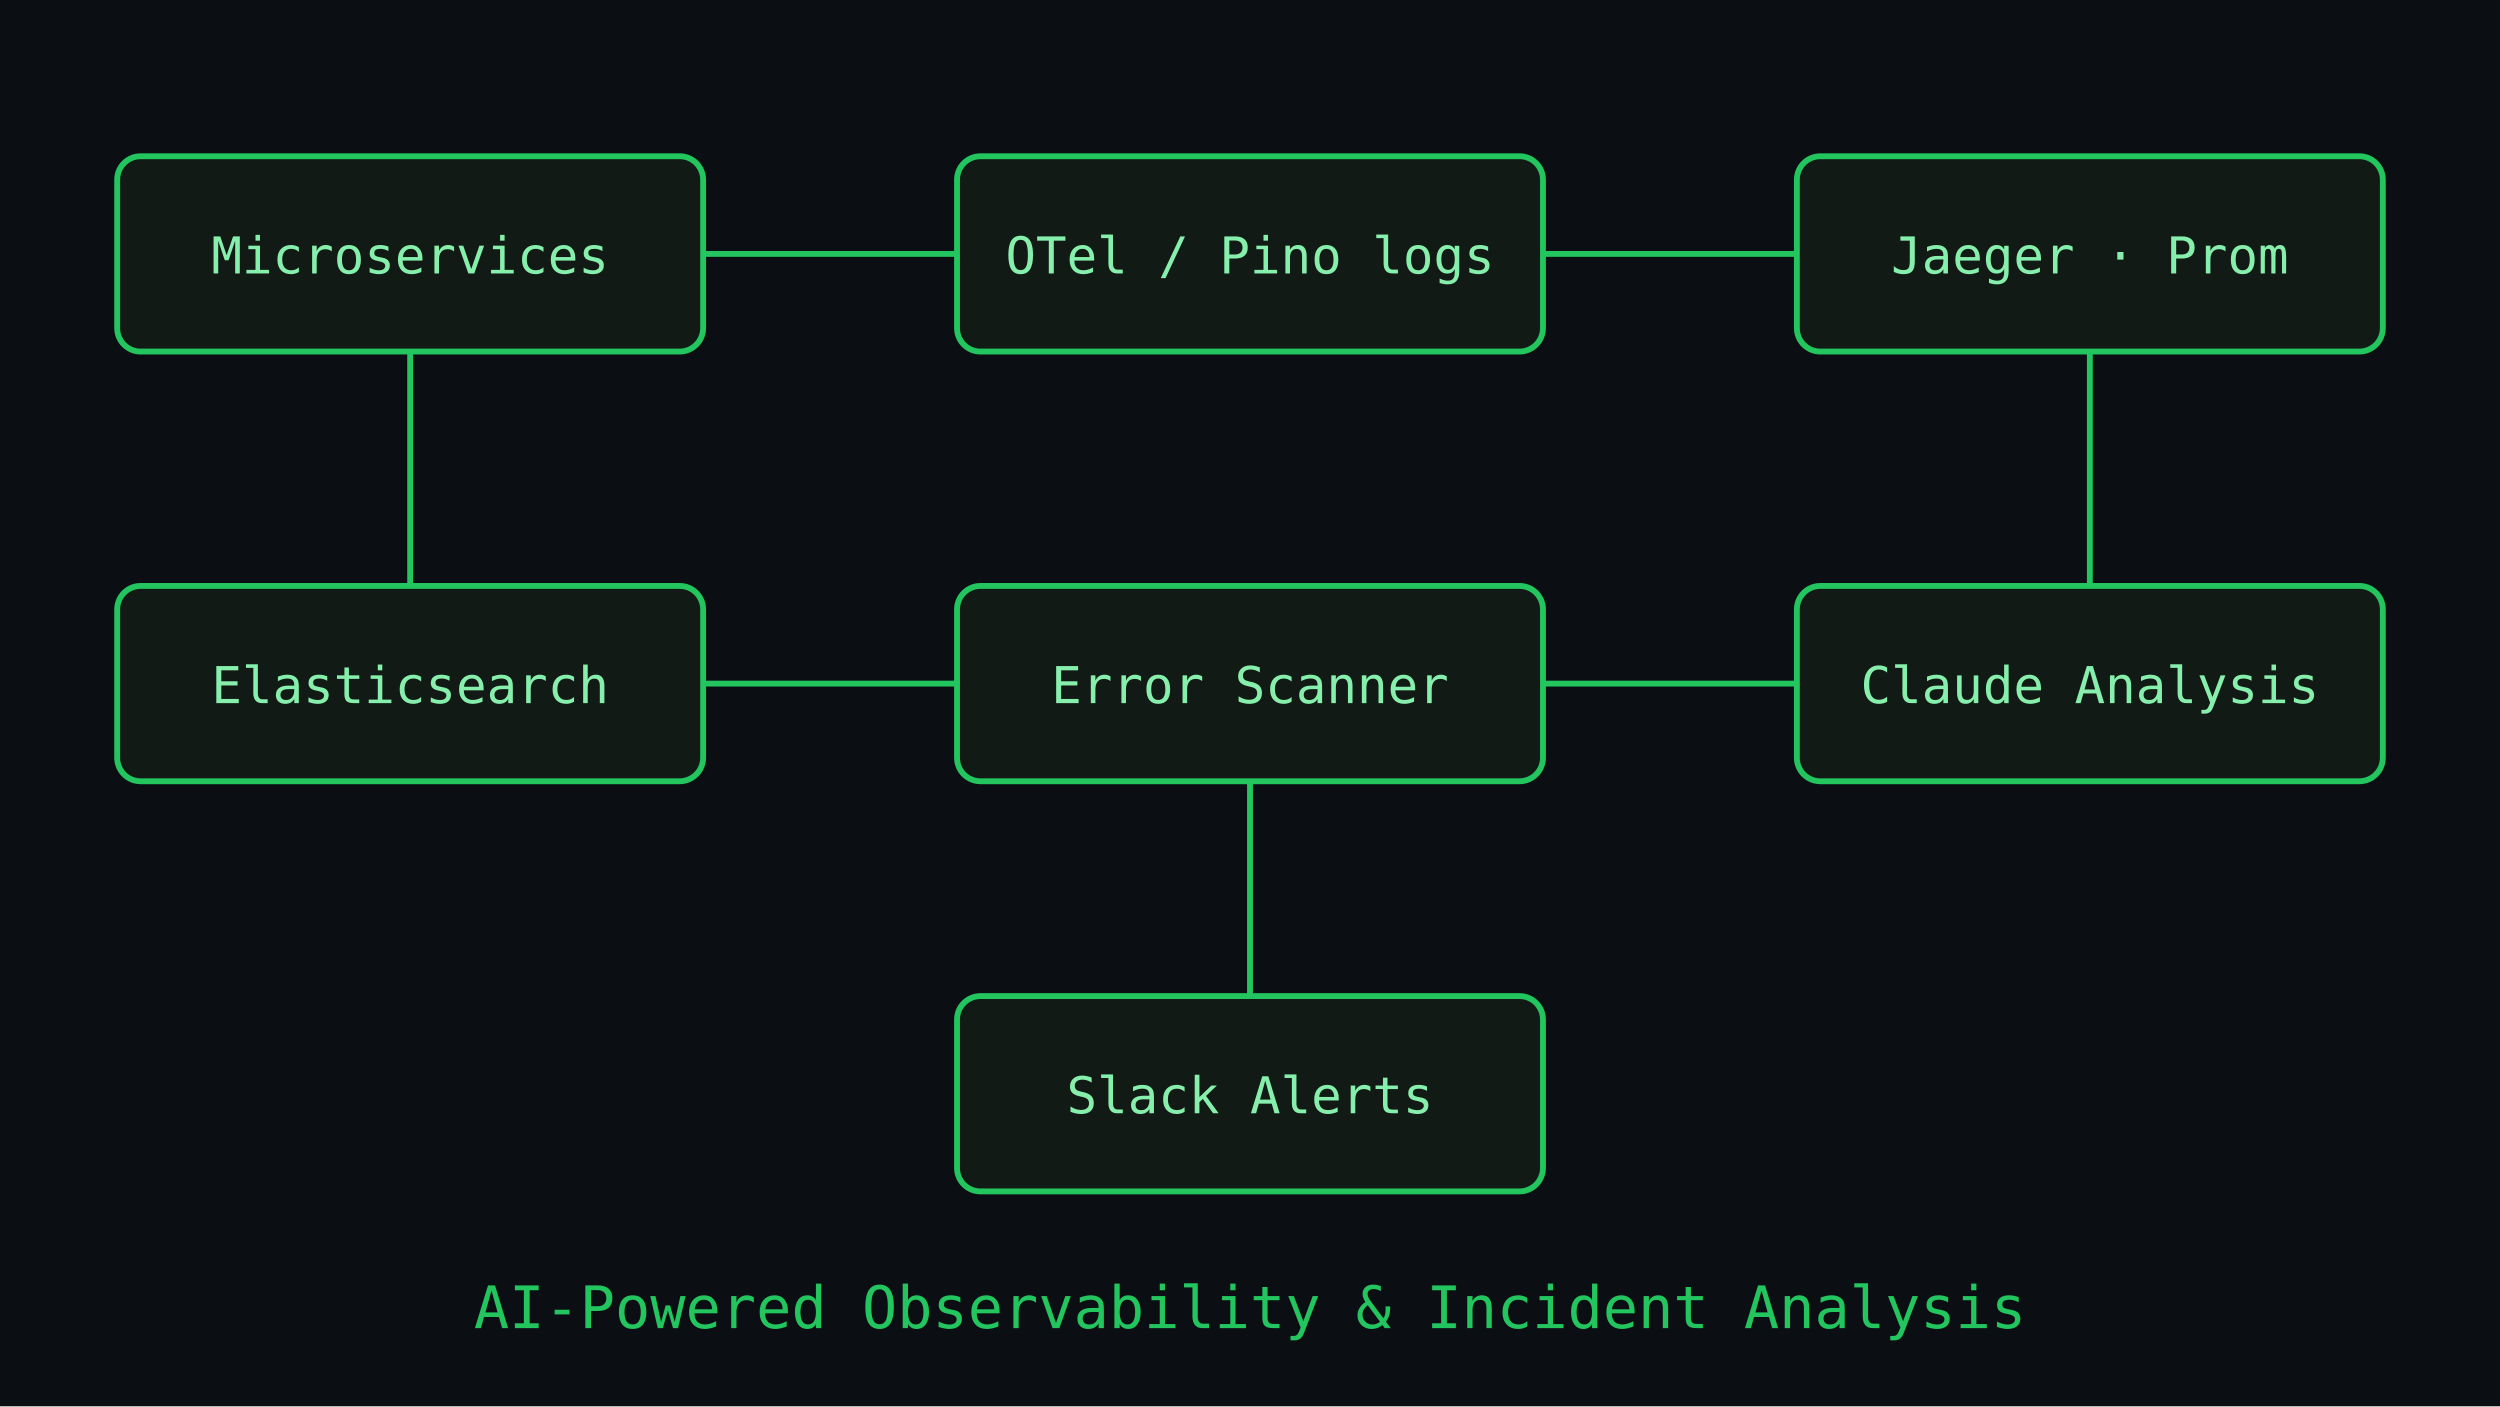
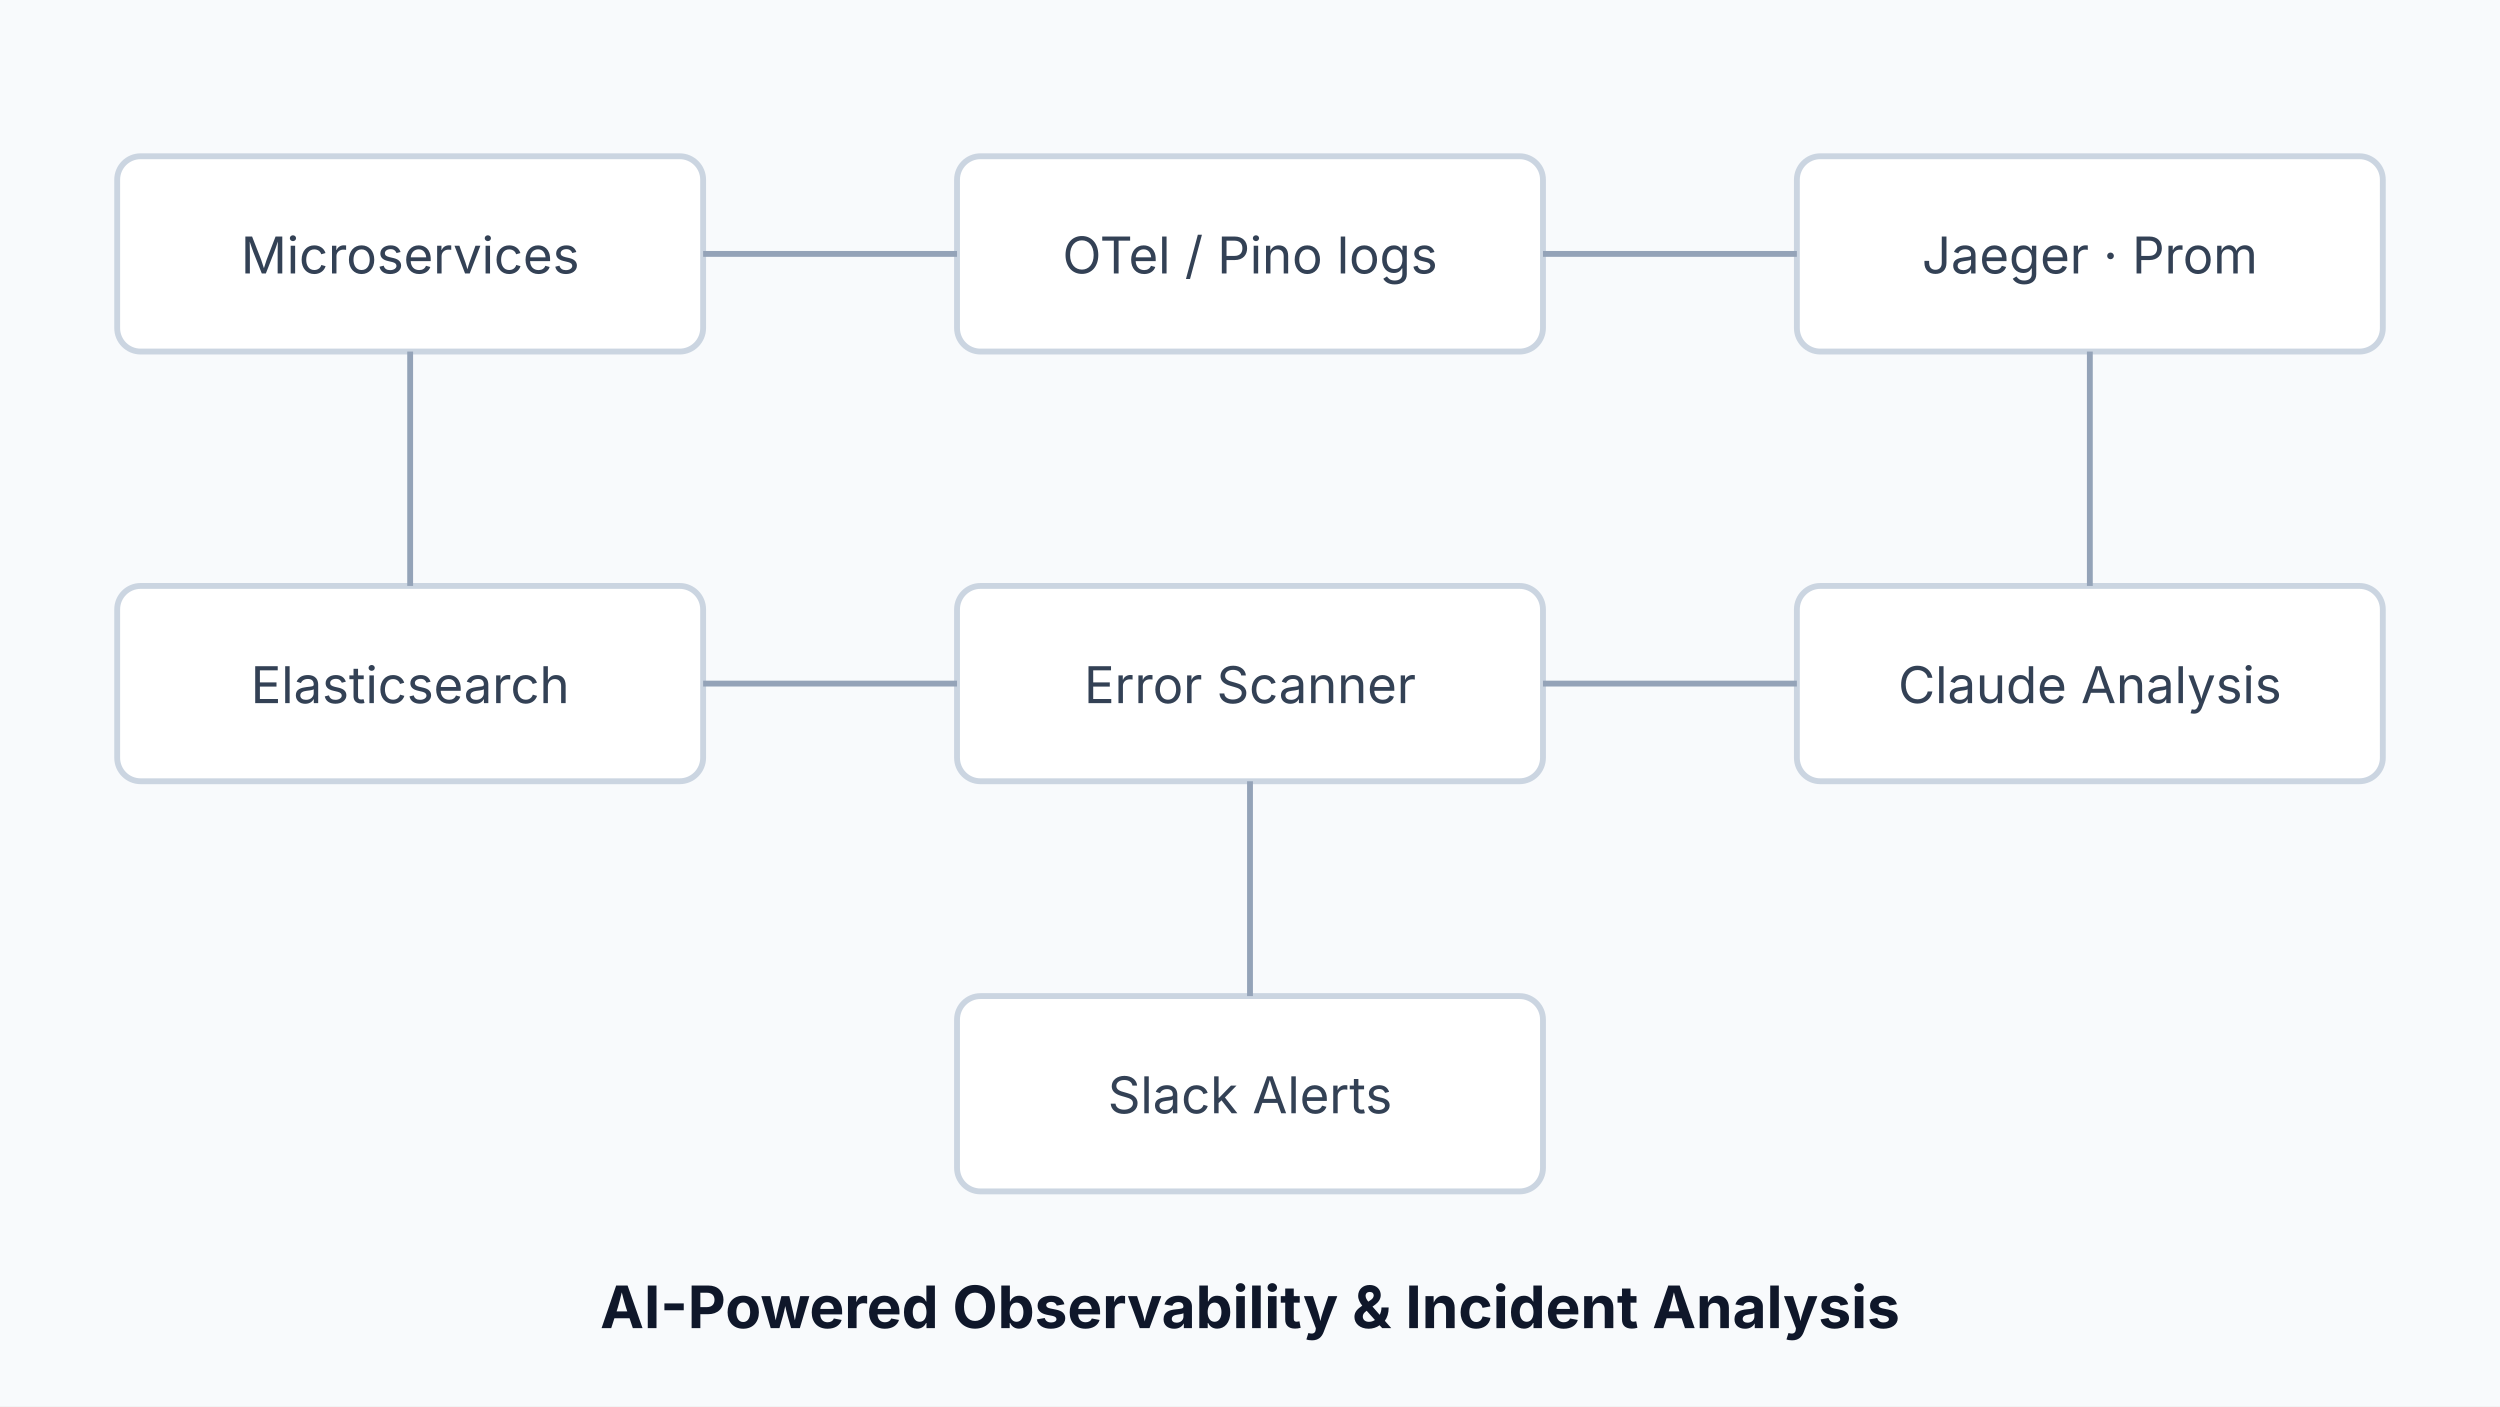
- <svg xmlns="http://www.w3.org/2000/svg" viewBox="0 0 640 360" font-family="monospace">
-   <rect width="640" height="360" fill="#0b0f14" />
-   <g fill="#111a14" stroke="#22c55e" stroke-width="1.5">
+ <svg xmlns="http://www.w3.org/2000/svg" viewBox="0 0 640 360" font-family="Inter, -apple-system, 'Segoe UI', Helvetica, Arial, sans-serif">
+   <rect width="640" height="360" fill="#F8FAFC" />
+   <g fill="#FFFFFF" stroke="#CBD5E1" stroke-width="1.5">
    <rect x="30" y="40" width="150" height="50" rx="6" />
    <rect x="245" y="40" width="150" height="50" rx="6" />
    <rect x="460" y="40" width="150" height="50" rx="6" />
    <rect x="30" y="150" width="150" height="50" rx="6" />
    <rect x="245" y="150" width="150" height="50" rx="6" />
    <rect x="460" y="150" width="150" height="50" rx="6" />
    <rect x="245" y="255" width="150" height="50" rx="6" />
  </g>
-   <g stroke="#22c55e" stroke-width="1.5" fill="none">
+   <g stroke="#94A3B8" stroke-width="1.5" fill="none">
    <path d="M180 65h65M395 65h65M535 90v60M460 175h-65M245 175h-65M105 90v60M320 200v55" />
  </g>
-   <g fill="#86efac" font-size="13" text-anchor="middle">
+   <g fill="#334155" font-size="13" text-anchor="middle">
    <text x="105" y="70">Microservices</text>
    <text x="320" y="70">OTel / Pino logs</text>
    <text x="535" y="70">Jaeger · Prom</text>
    <text x="105" y="180">Elasticsearch</text>
    <text x="320" y="180">Error Scanner</text>
    <text x="535" y="180">Claude Analysis</text>
    <text x="320" y="285">Slack Alerts</text>
-     <text x="320" y="340" fill="#22c55e" font-size="15">AI-Powered Observability &amp; Incident Analysis</text>
+     <text x="320" y="340" fill="#0F172A" font-size="15" font-weight="700">AI-Powered Observability &amp; Incident Analysis</text>
  </g>
</svg>
